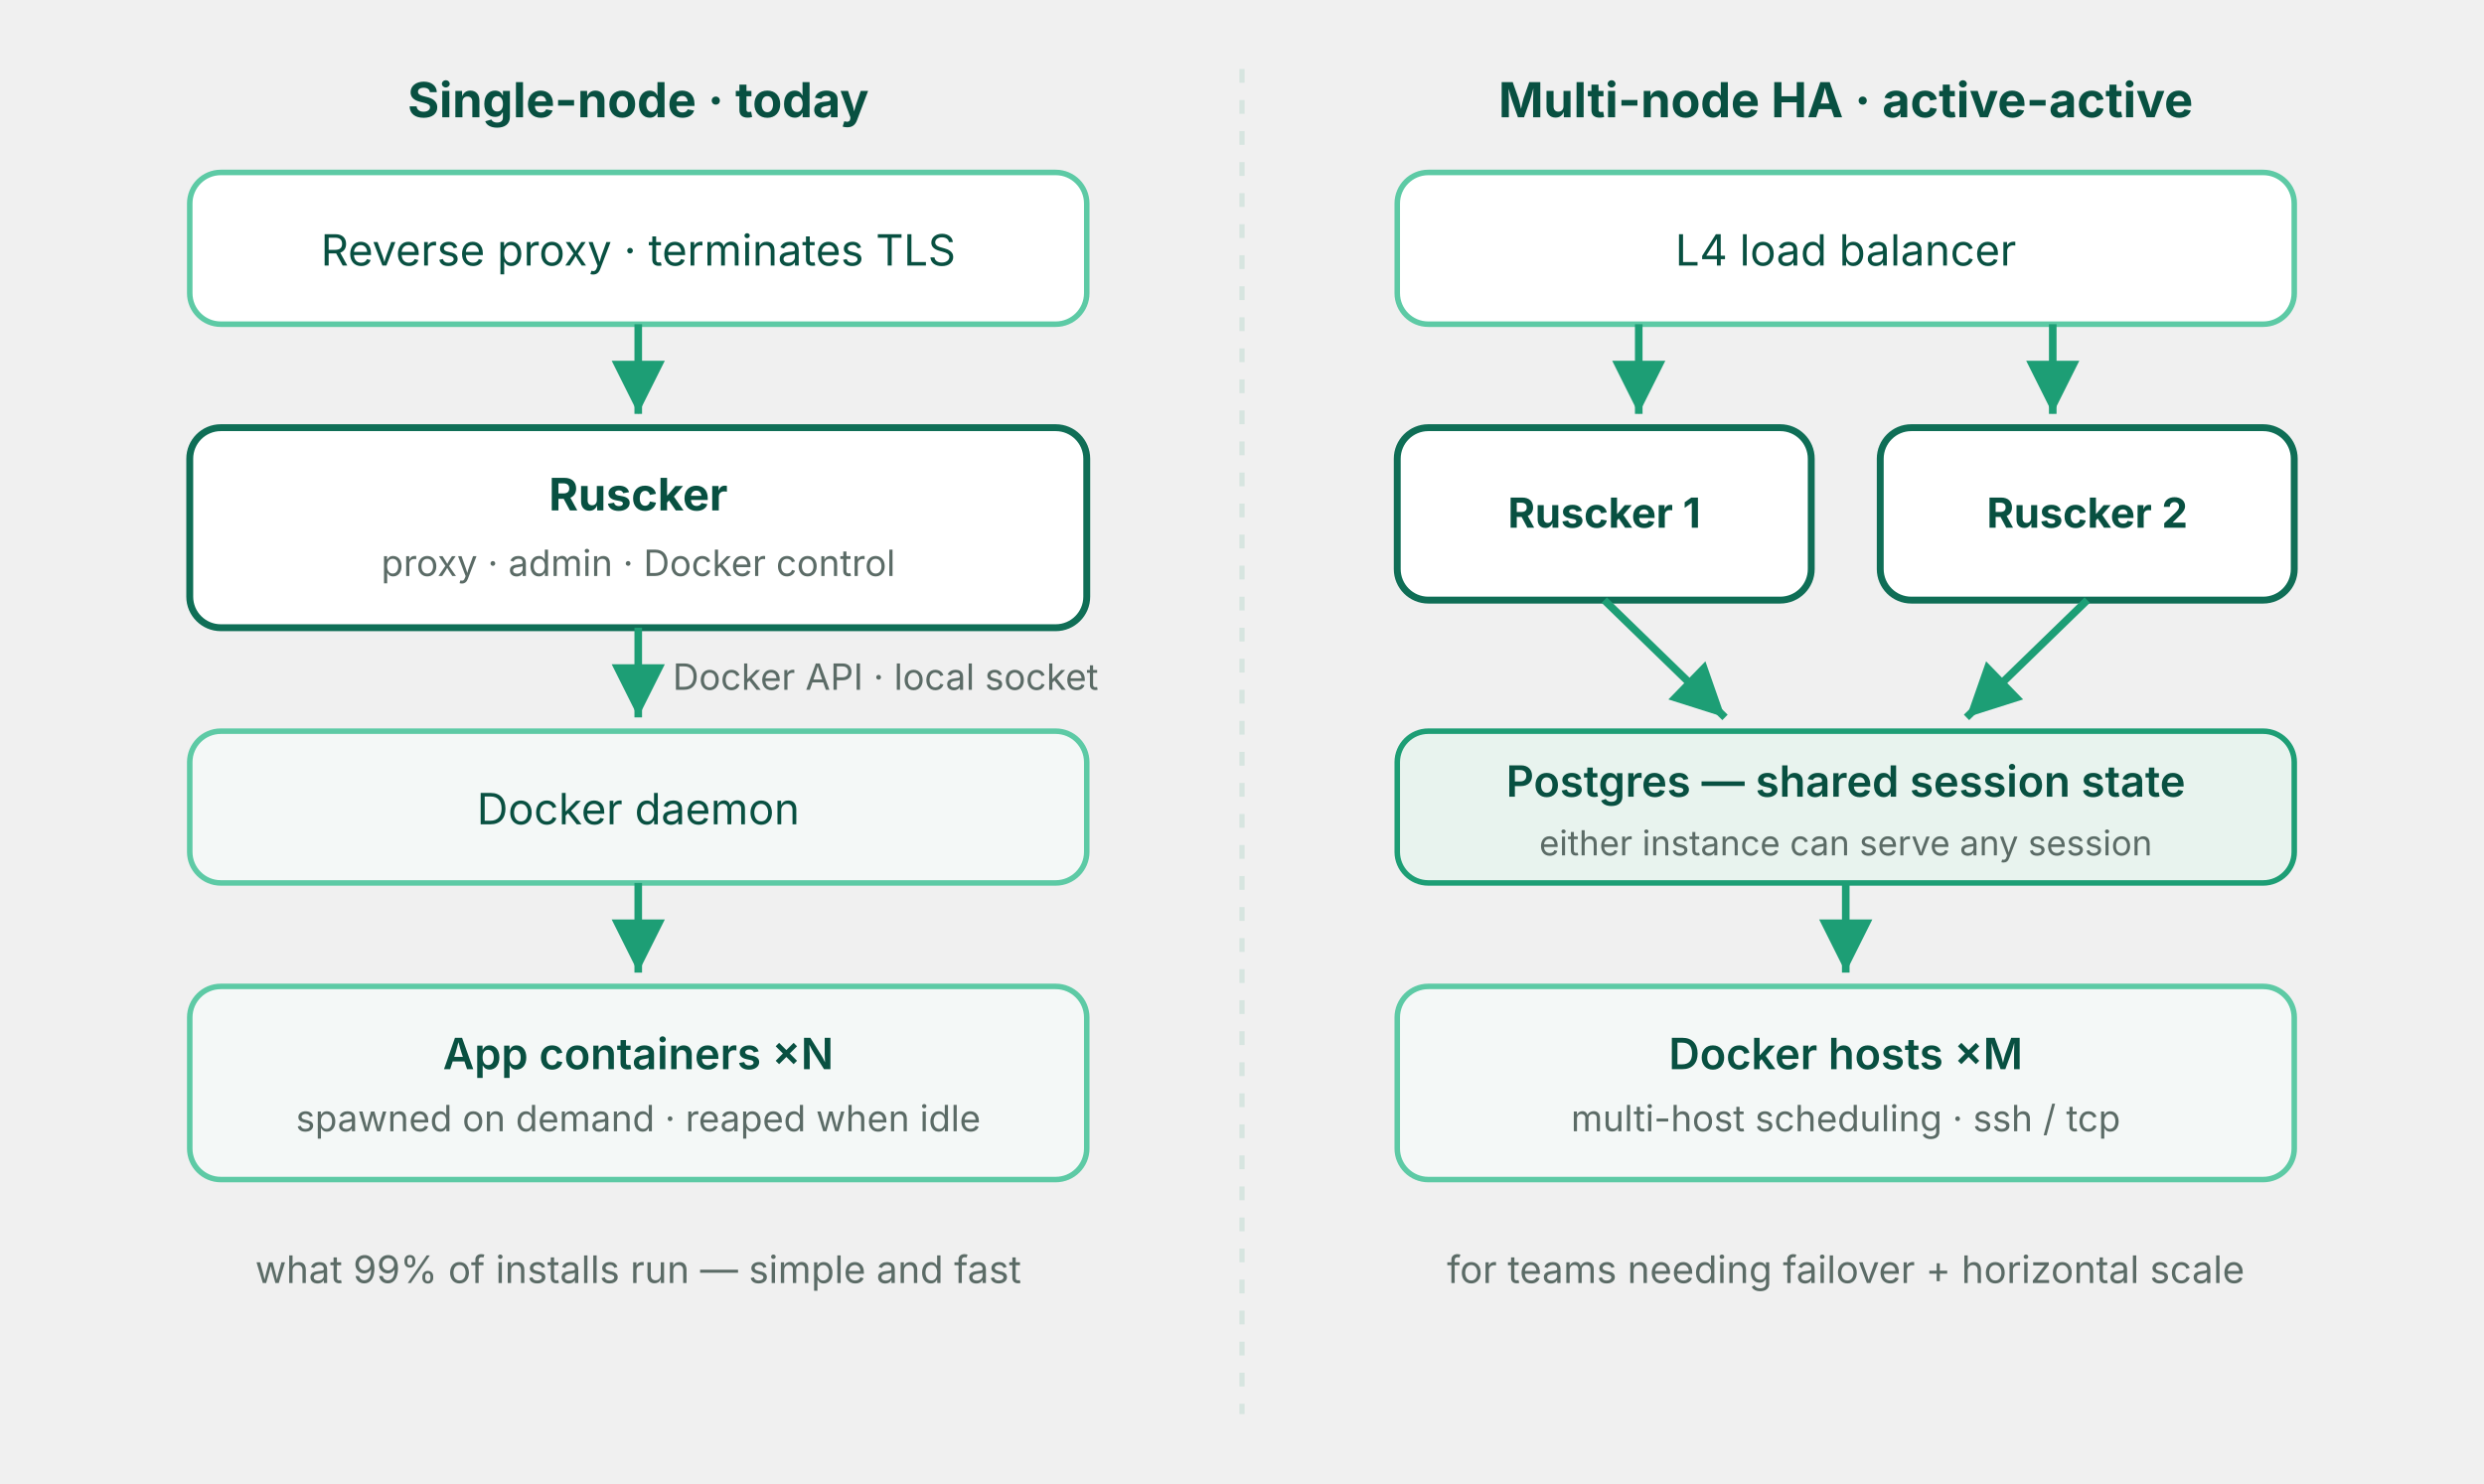
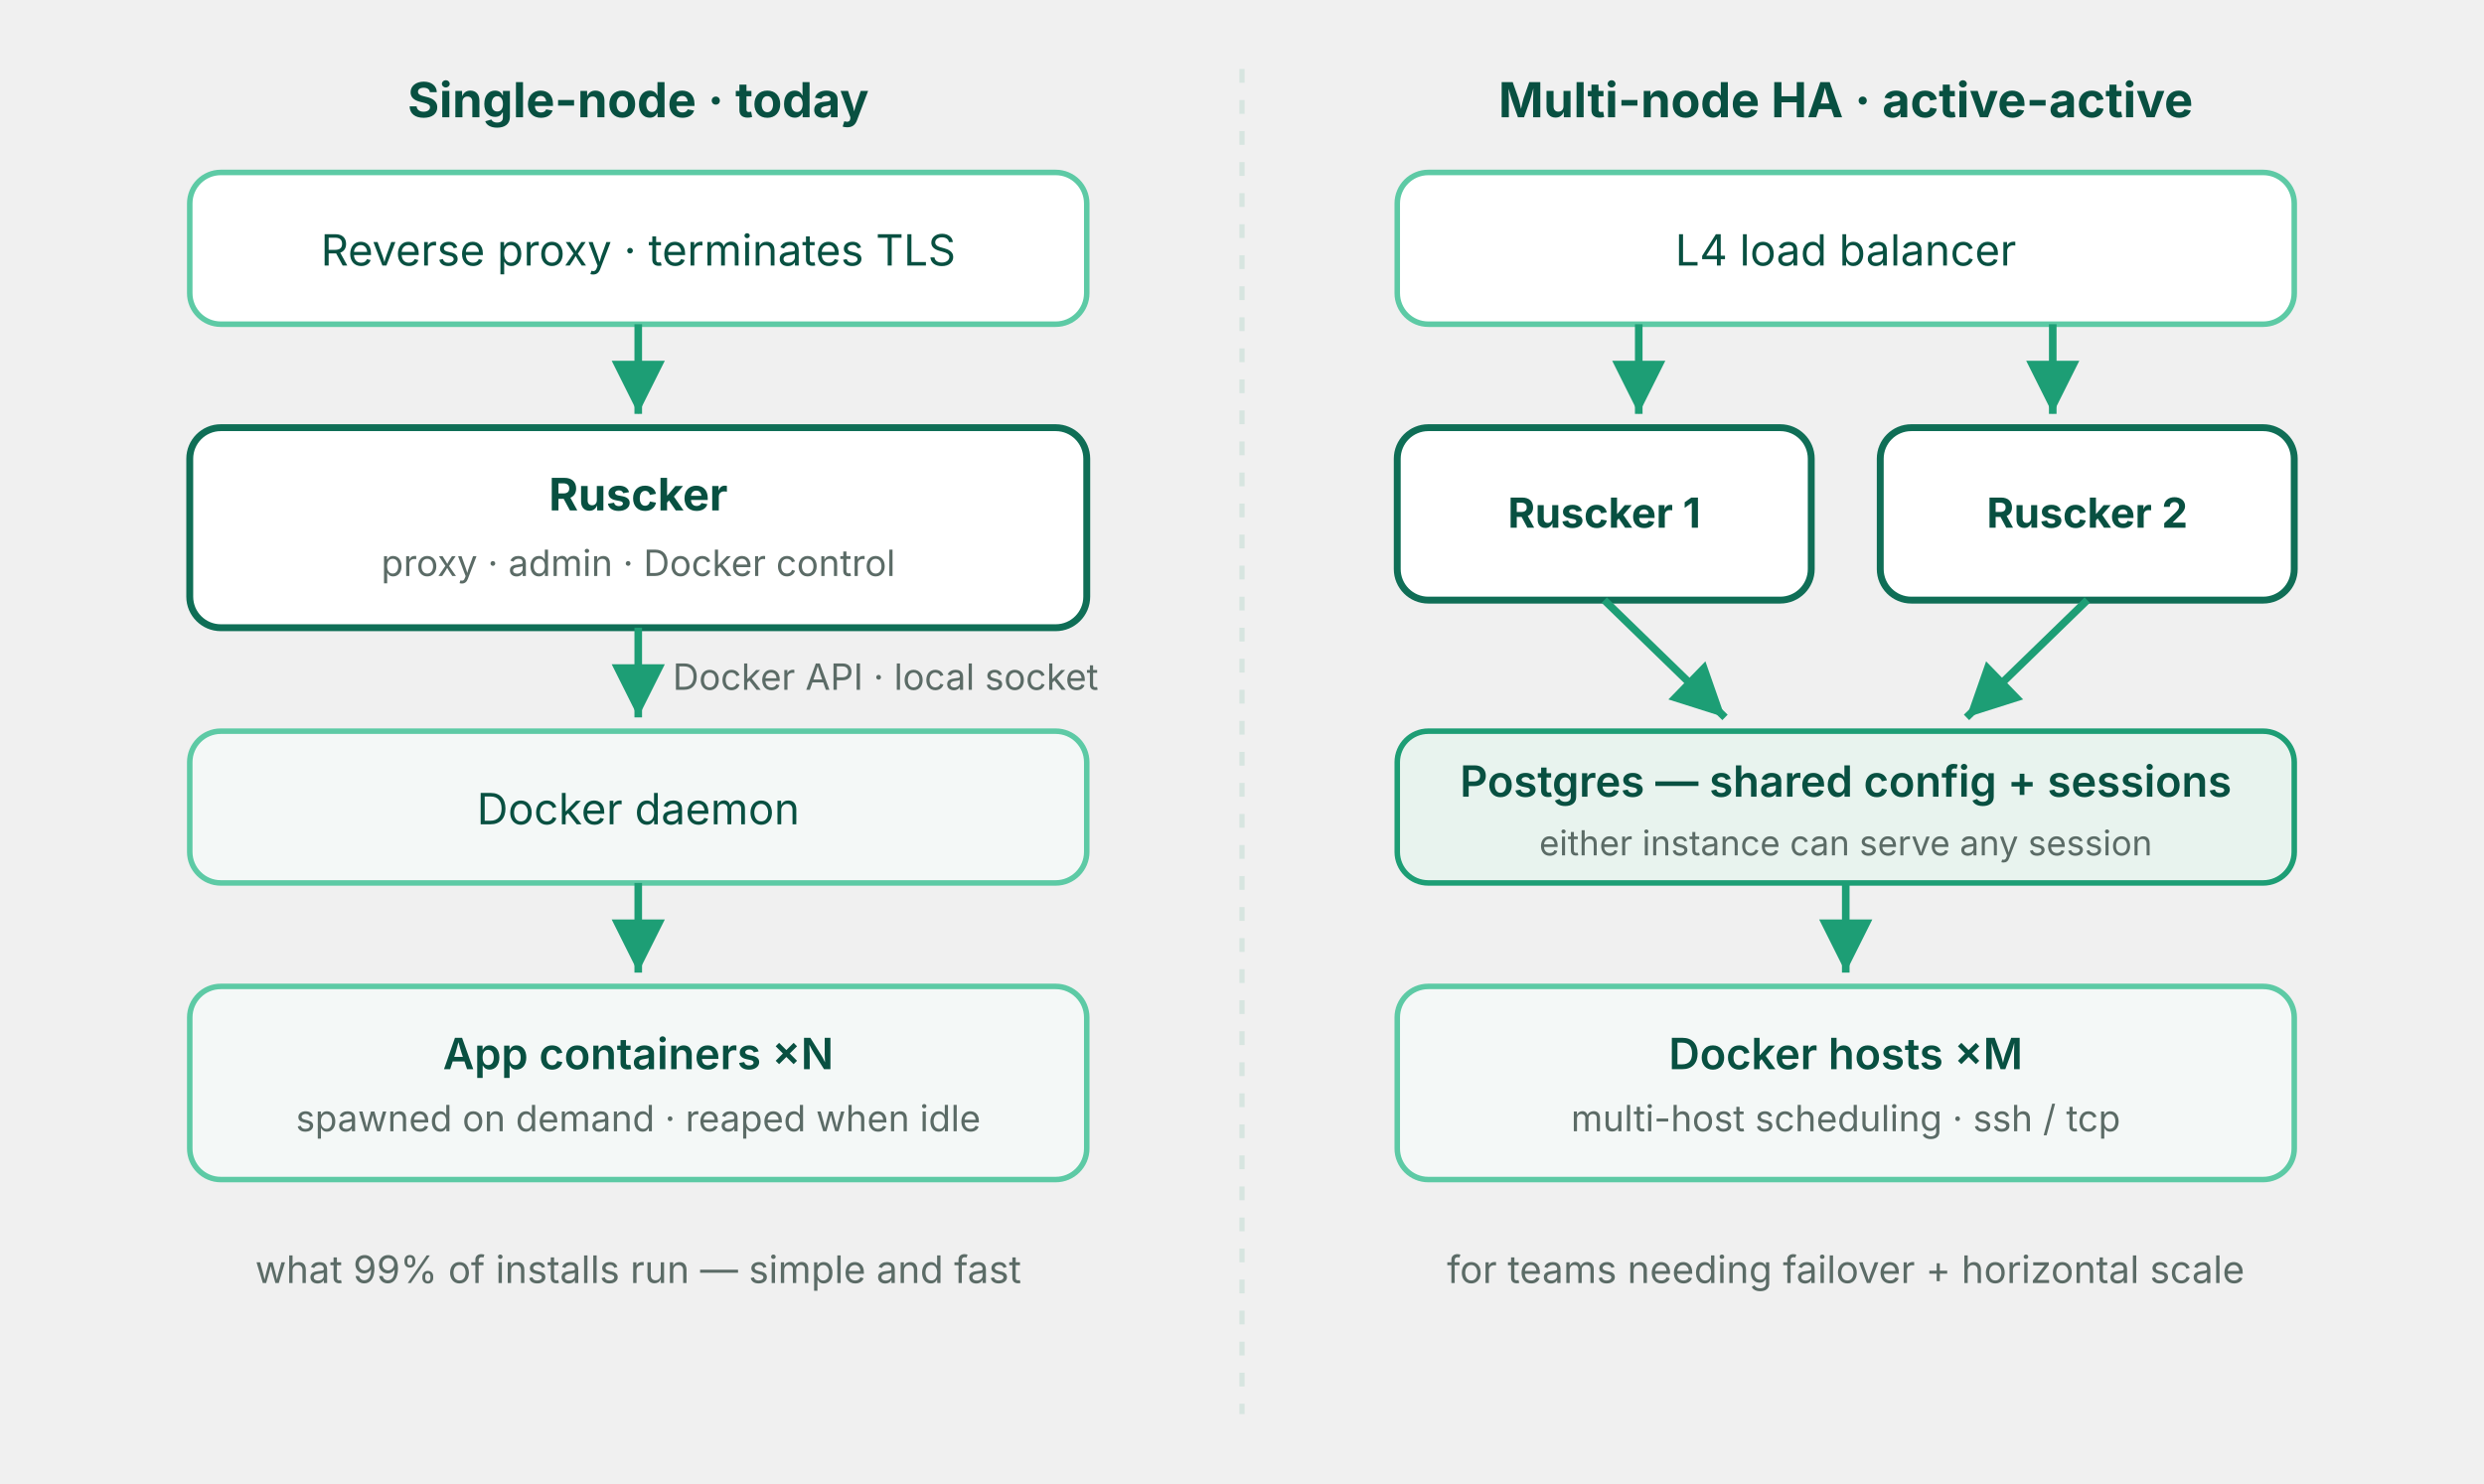
<svg xmlns="http://www.w3.org/2000/svg" viewBox="0 0 720 430" width="720" height="430" font-family="Jost, Inter, system-ui, -apple-system, sans-serif" role="img" aria-label="Two deployment shapes. Single-node (today): reverse proxy to one Ruscker to the local Docker daemon to app containers. Multi-node HA (active-active): an L4 load balancer fans to two Ruscker instances that share session state in Postgres and schedule across multiple Docker hosts.">
  <defs>
    <marker id="dn" viewBox="0 0 10 10" refX="10" refY="5" markerWidth="7" markerHeight="7" orient="auto">
      <path d="M0,0 L10,5 L0,10 z" fill="#1D9E75" />
    </marker>
  </defs>
  <line x1="360" y1="20" x2="360" y2="410" stroke="#D7E5E0" stroke-width="1.5" stroke-dasharray="4 5" />
  <text x="185" y="34" text-anchor="middle" font-size="14" font-weight="700" fill="#085041">Single-node · today</text>
  <rect x="55" y="50" width="260" height="44" rx="9" fill="#FFFFFF" stroke="#5DCAA5" stroke-width="1.6" />
  <text x="185" y="77" text-anchor="middle" font-size="12.5" fill="#085041">Reverse proxy · terminates TLS</text>
  <line x1="185" y1="94" x2="185" y2="120" stroke="#1D9E75" stroke-width="2.2" marker-end="url(#dn)" />
  <rect x="55" y="124" width="260" height="58" rx="9" fill="#FFFFFF" stroke="#0F6E56" stroke-width="2" />
  <text x="185" y="148" text-anchor="middle" font-size="13" font-weight="700" fill="#085041">Ruscker</text>
  <text x="185" y="167" text-anchor="middle" font-size="10.5" fill="#5B6B66">proxy · admin · Docker control</text>
  <line x1="185" y1="182" x2="185" y2="208" stroke="#1D9E75" stroke-width="2.2" marker-end="url(#dn)" />
  <text x="195" y="200" font-size="10.5" fill="#5B6B66">Docker API · local socket</text>
  <rect x="55" y="212" width="260" height="44" rx="9" fill="#F4F8F7" stroke="#5DCAA5" stroke-width="1.6" />
  <text x="185" y="239" text-anchor="middle" font-size="12.5" fill="#085041">Docker daemon</text>
  <line x1="185" y1="256" x2="185" y2="282" stroke="#1D9E75" stroke-width="2.2" marker-end="url(#dn)" />
  <rect x="55" y="286" width="260" height="56" rx="9" fill="#F4F8F7" stroke="#5DCAA5" stroke-width="1.6" />
  <text x="185" y="310" text-anchor="middle" font-size="12.5" font-weight="600" fill="#085041">App containers ×N</text>
  <text x="185" y="328" text-anchor="middle" font-size="10.5" fill="#5B6B66">spawned on demand · reaped when idle</text>
  <text x="185" y="372" text-anchor="middle" font-size="11" fill="#5B6B66">what 99% of installs run — simple and fast</text>
  <text x="535" y="34" text-anchor="middle" font-size="14" font-weight="700" fill="#085041">Multi-node HA · active-active</text>
  <rect x="405" y="50" width="260" height="44" rx="9" fill="#FFFFFF" stroke="#5DCAA5" stroke-width="1.6" />
  <text x="535" y="77" text-anchor="middle" font-size="12.5" fill="#085041">L4 load balancer</text>
  <line x1="475" y1="94" x2="475" y2="120" stroke="#1D9E75" stroke-width="2.2" marker-end="url(#dn)" />
  <line x1="595" y1="94" x2="595" y2="120" stroke="#1D9E75" stroke-width="2.2" marker-end="url(#dn)" />
  <rect x="405" y="124" width="120" height="50" rx="9" fill="#FFFFFF" stroke="#0F6E56" stroke-width="2" />
  <text x="465" y="153" text-anchor="middle" font-size="12" font-weight="700" fill="#085041">Ruscker 1</text>
  <rect x="545" y="124" width="120" height="50" rx="9" fill="#FFFFFF" stroke="#0F6E56" stroke-width="2" />
  <text x="605" y="153" text-anchor="middle" font-size="12" font-weight="700" fill="#085041">Ruscker 2</text>
  <line x1="465" y1="174" x2="500" y2="208" stroke="#1D9E75" stroke-width="2.2" marker-end="url(#dn)" />
  <line x1="605" y1="174" x2="570" y2="208" stroke="#1D9E75" stroke-width="2.2" marker-end="url(#dn)" />
  <rect x="405" y="212" width="260" height="44" rx="9" fill="#E8F3EE" stroke="#1D9E75" stroke-width="1.6" />
-   <text x="535" y="231" text-anchor="middle" font-size="12.5" font-weight="600" fill="#085041">Postgres — shared session state</text>
+   <text x="535" y="231" text-anchor="middle" font-size="12.5" font-weight="600" fill="#085041">Postgres — shared config + sessions</text>
  <text x="535" y="248" text-anchor="middle" font-size="10" fill="#5B6B66">either instance can serve any session</text>
  <line x1="535" y1="256" x2="535" y2="282" stroke="#1D9E75" stroke-width="2.2" marker-end="url(#dn)" />
  <rect x="405" y="286" width="260" height="56" rx="9" fill="#F4F8F7" stroke="#5DCAA5" stroke-width="1.6" />
  <text x="535" y="310" text-anchor="middle" font-size="12.5" font-weight="600" fill="#085041">Docker hosts ×M</text>
  <text x="535" y="328" text-anchor="middle" font-size="10.5" fill="#5B6B66">multi-host scheduling · ssh / tcp</text>
  <text x="535" y="372" text-anchor="middle" font-size="11" fill="#5B6B66">for teams needing failover + horizontal scale</text>
</svg>
